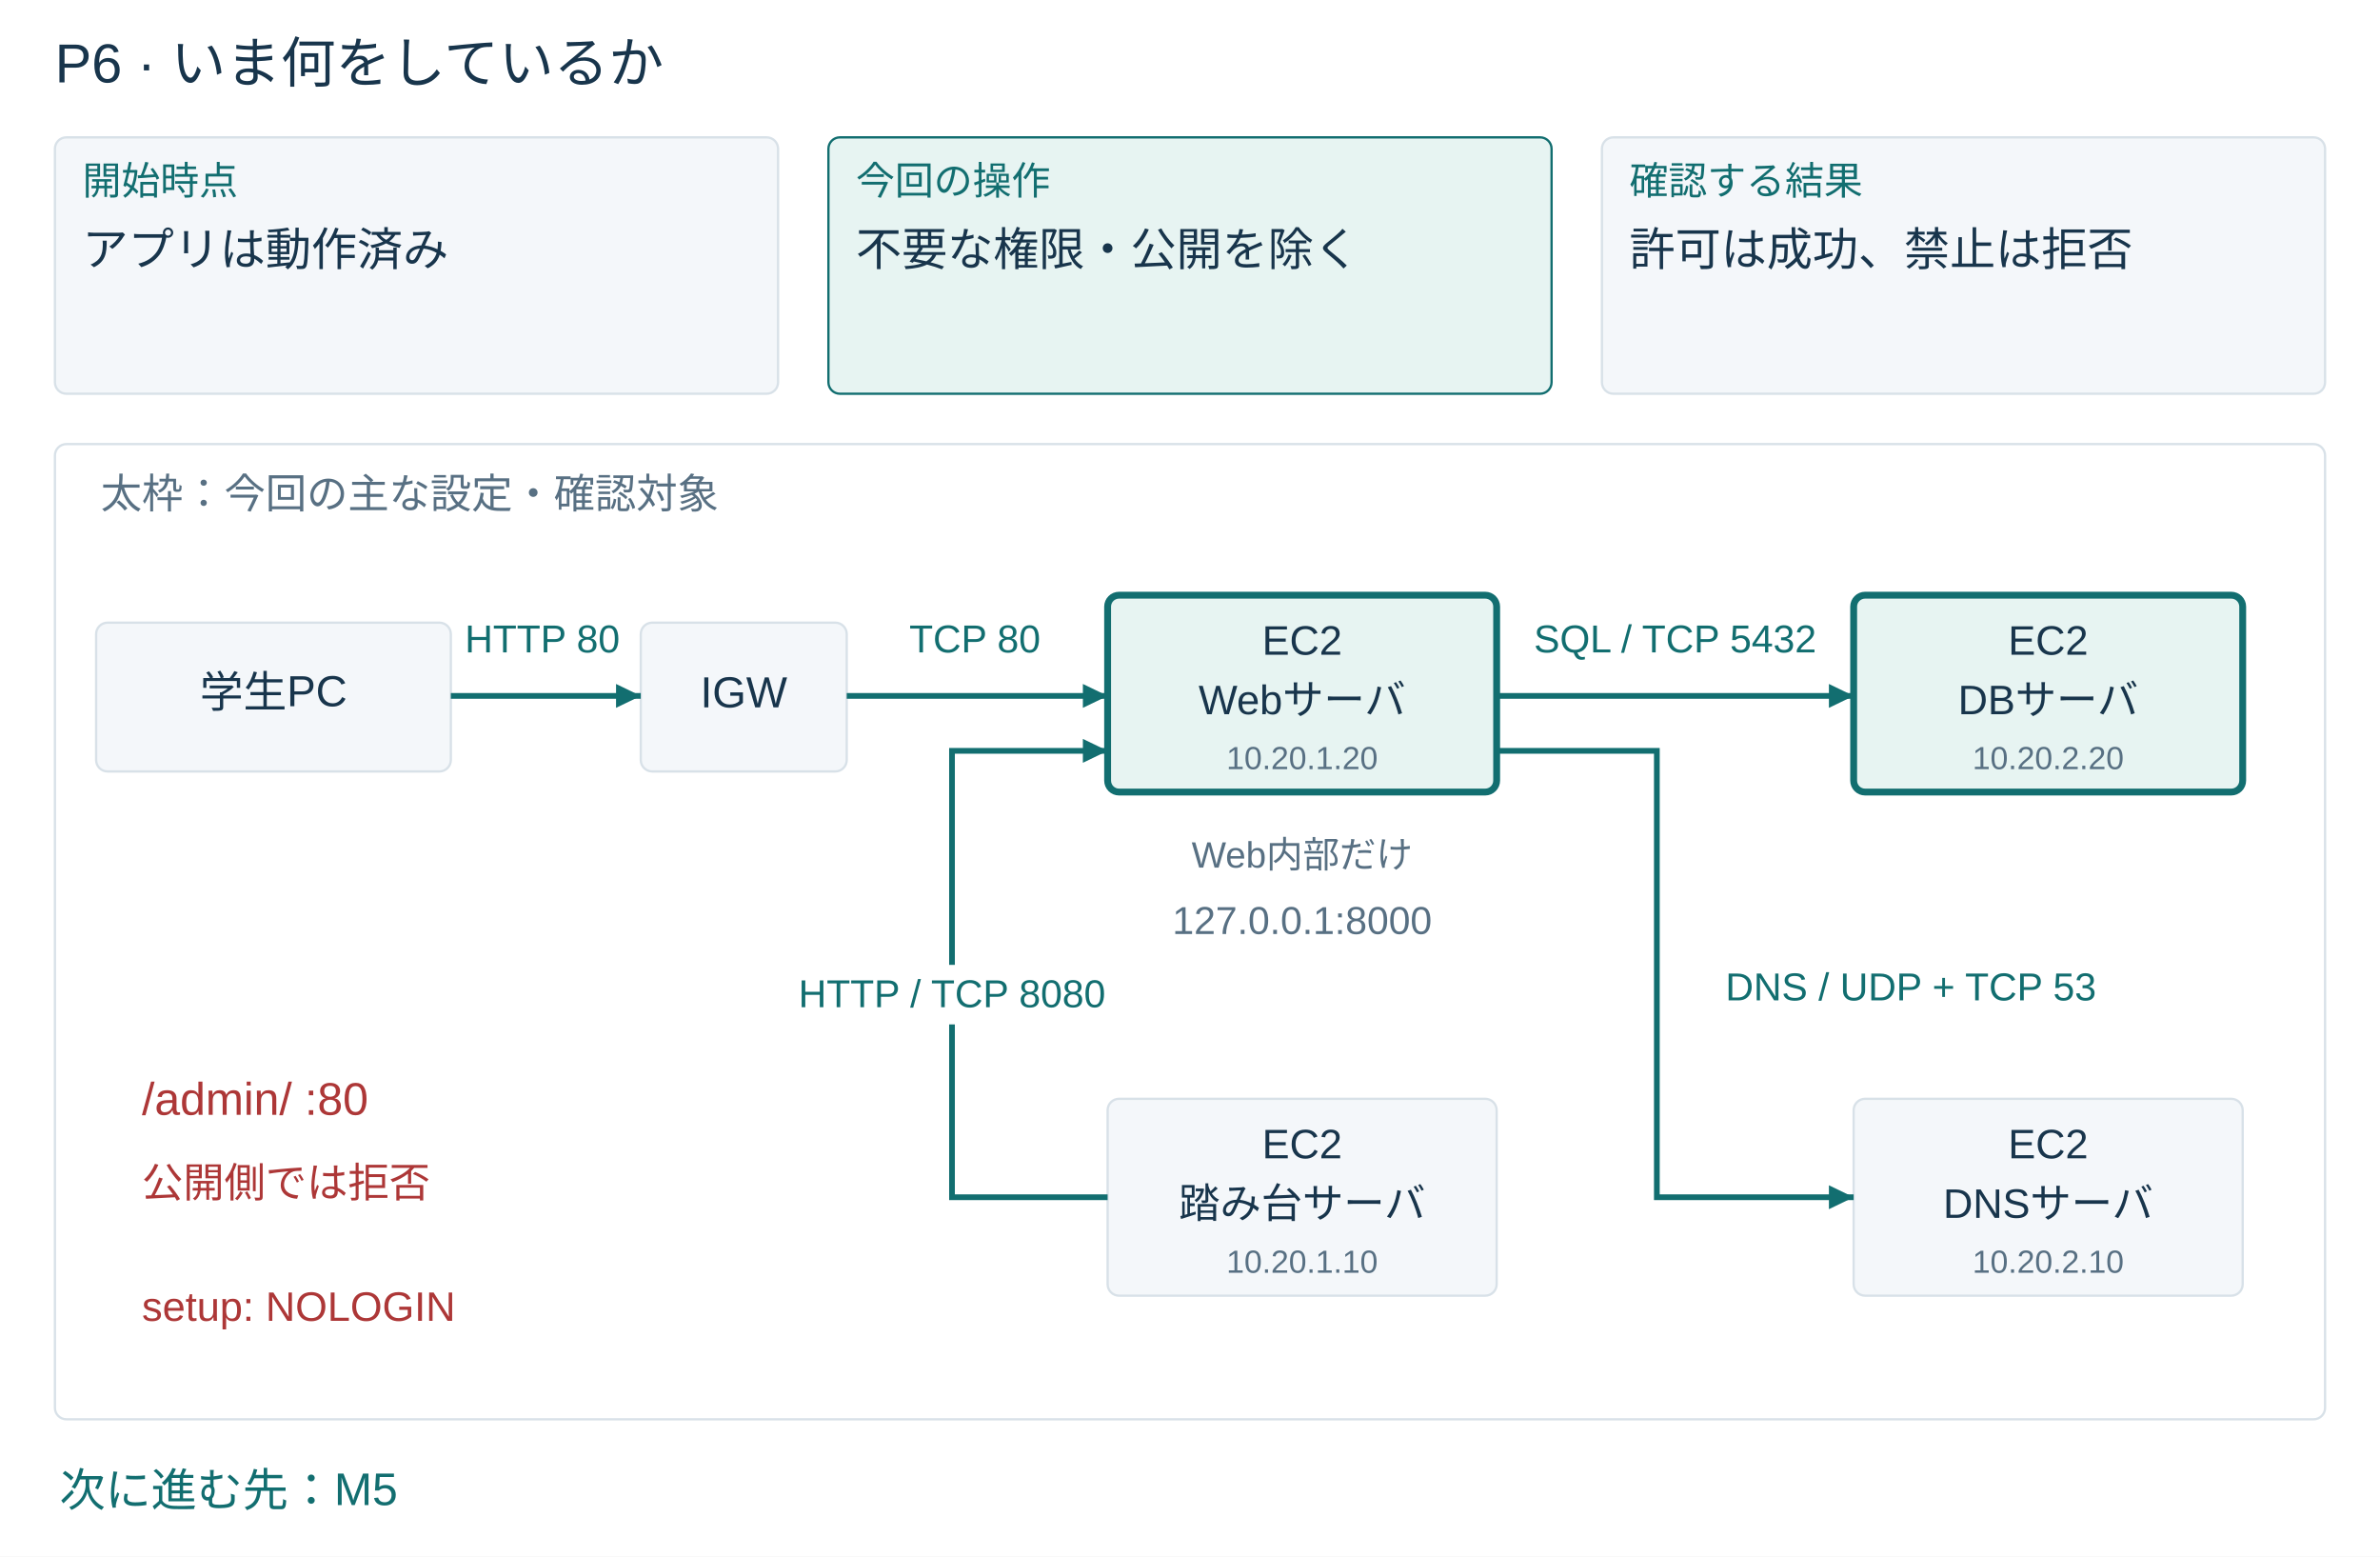
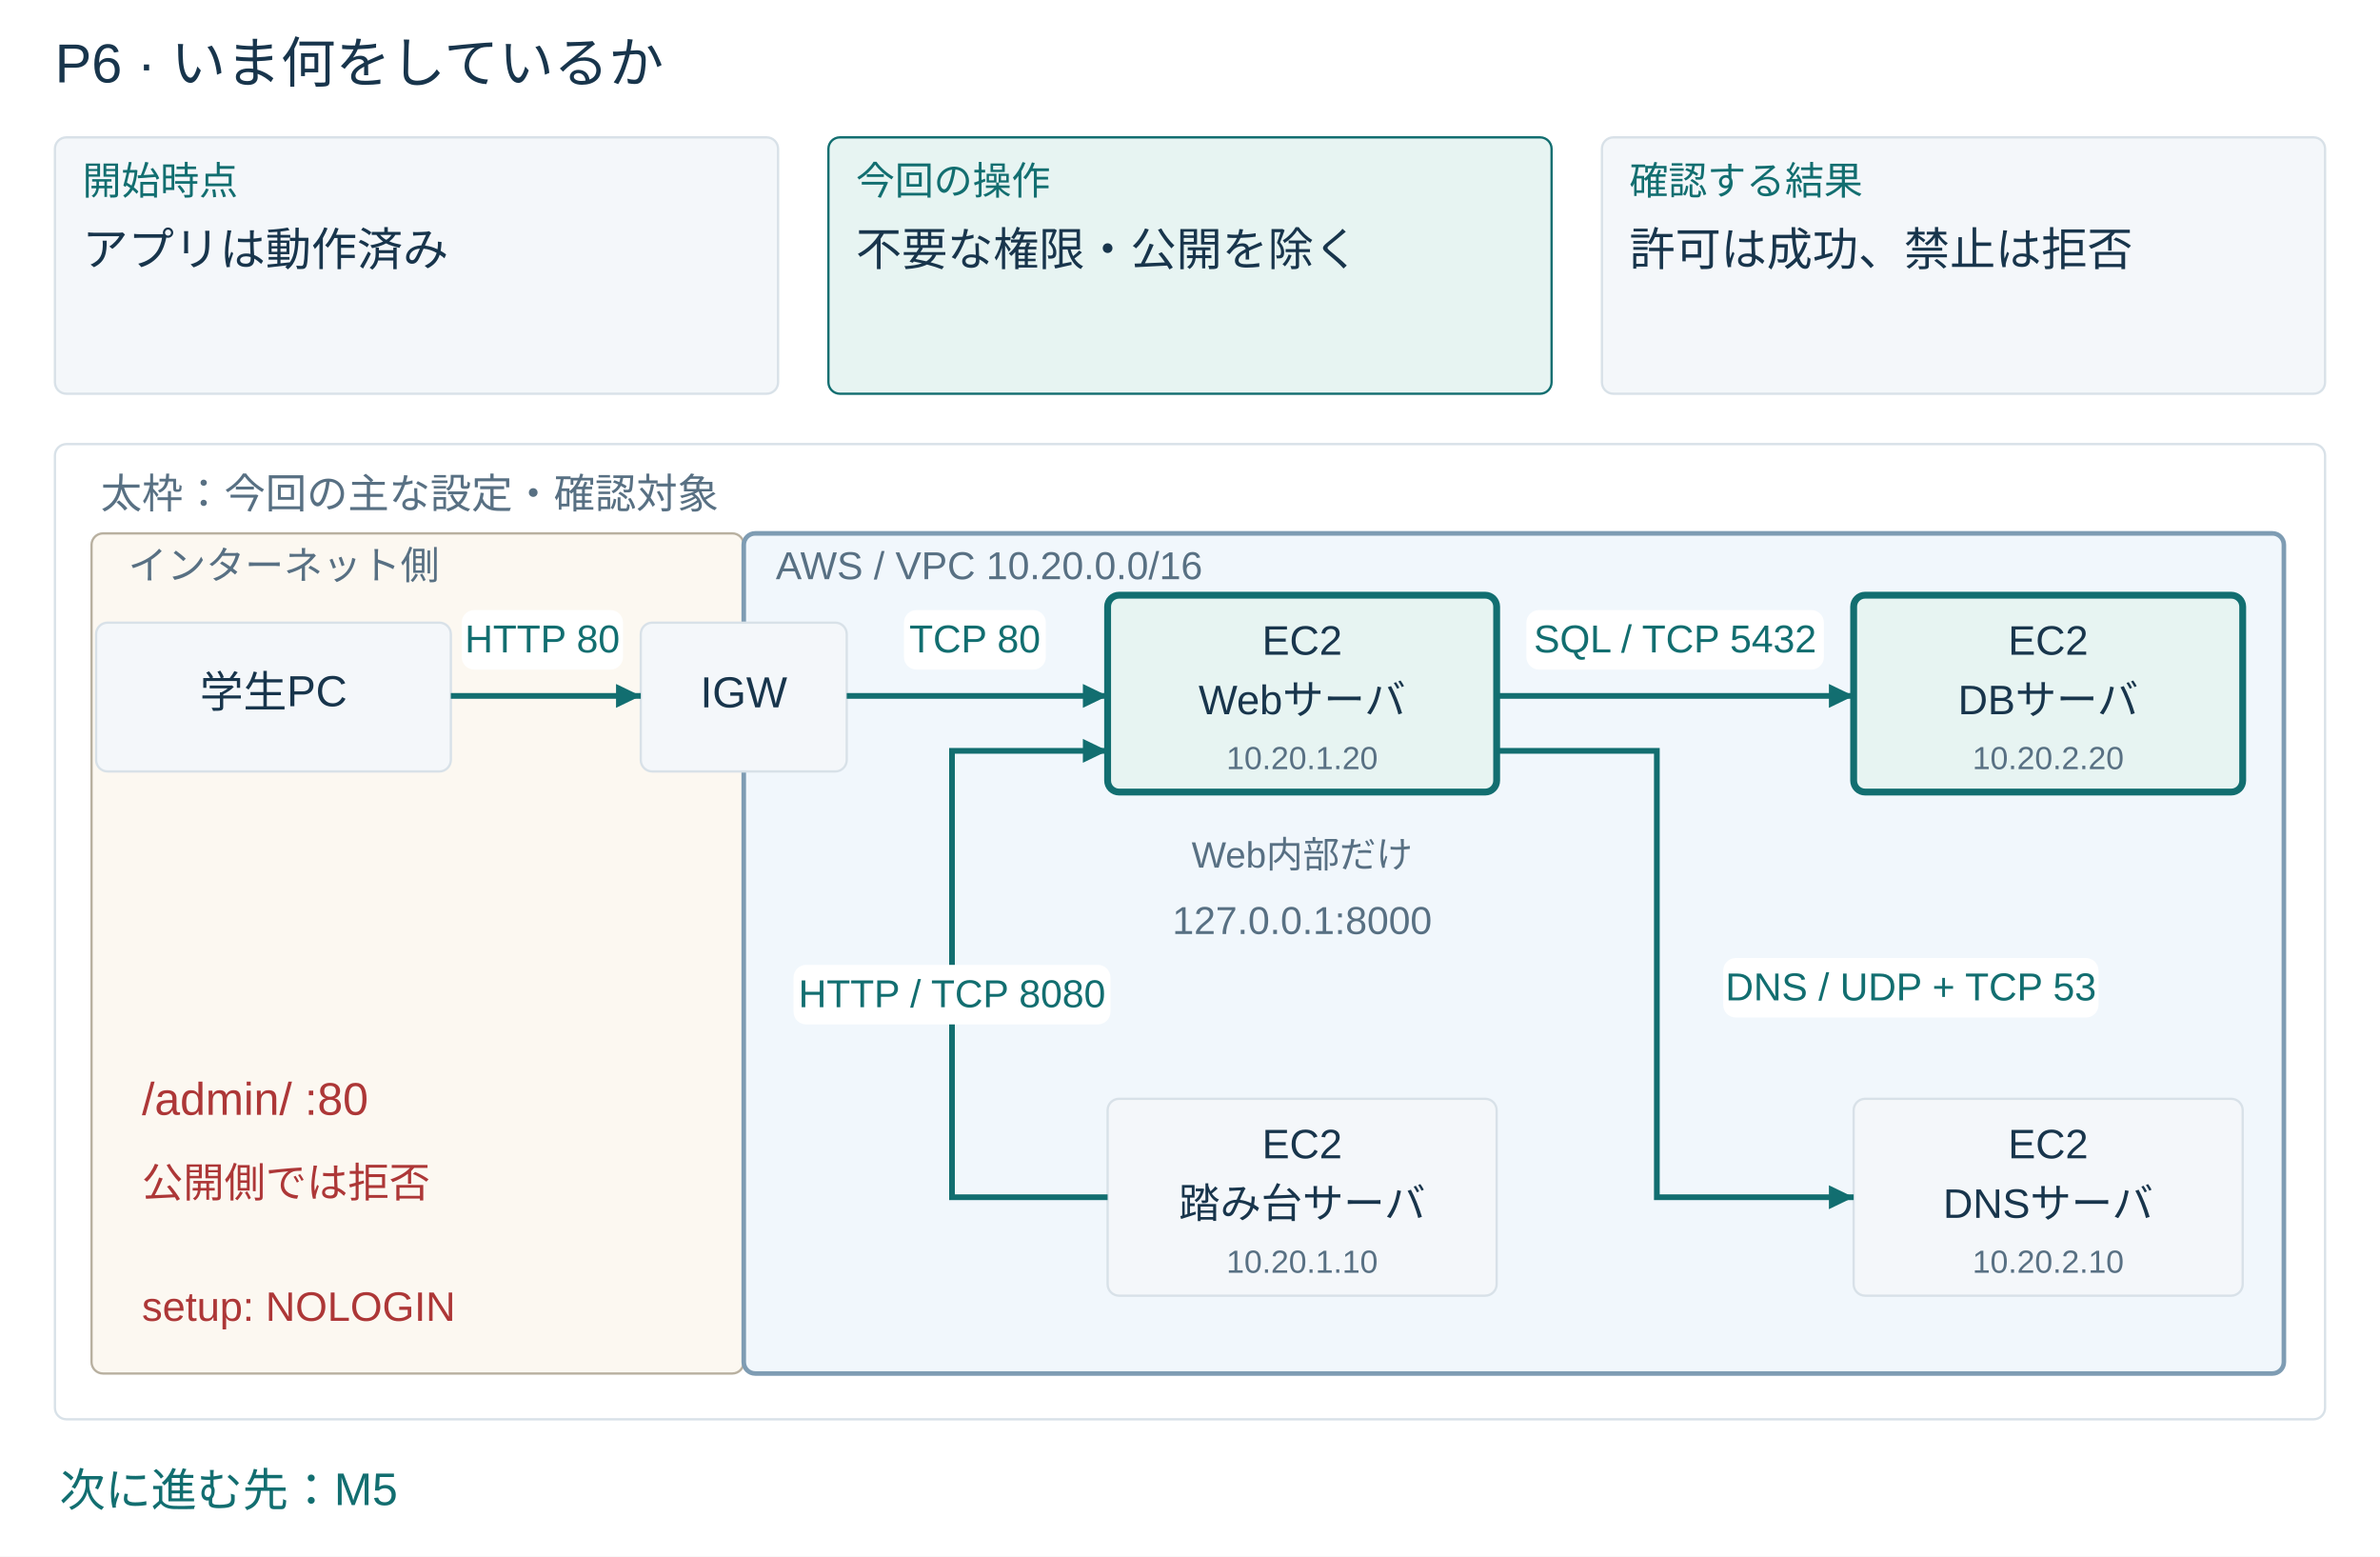
<svg xmlns="http://www.w3.org/2000/svg" width="1040" height="680" viewBox="0 0 1040 680" role="img">
  <rect width="1040" height="680" fill="white" />
  <text x="24" y="36" font-size="24" font-family="Arial,MS Gothic,sans-serif" fill="#18354c">P6 · いま何をしているか</text>
  <rect x="24" y="60" width="316" height="112" rx="5" fill="#f4f7fa" stroke="#d8e1e8" stroke-width="1" />
  <text x="36" y="85" font-size="17" font-family="Arial,MS Gothic,sans-serif" fill="#126e70">開始時点</text>
  <text x="36" y="116" font-size="20" font-family="Arial,MS Gothic,sans-serif" fill="#18354c">アプリは動作済み</text>
  <rect x="362" y="60" width="316" height="112" rx="5" fill="#e7f4f2" stroke="#126e70" stroke-width="1" />
  <text x="374" y="85" font-size="17" font-family="Arial,MS Gothic,sans-serif" fill="#126e70">今回の操作</text>
  <text x="374" y="116" font-size="20" font-family="Arial,MS Gothic,sans-serif" fill="#18354c">不要な権限・公開を除く</text>
  <rect x="700" y="60" width="316" height="112" rx="5" fill="#f4f7fa" stroke="#d8e1e8" stroke-width="1" />
  <text x="712" y="85" font-size="17" font-family="Arial,MS Gothic,sans-serif" fill="#126e70">確認する結果</text>
  <text x="712" y="116" font-size="20" font-family="Arial,MS Gothic,sans-serif" fill="#18354c">許可は成功、禁止は拒否</text>
  <rect x="24" y="194" width="992" height="426" rx="5" fill="white" stroke="#d8e1e8" stroke-width="1" />
  <text x="44" y="222" font-size="18" font-family="Arial,MS Gothic,sans-serif" fill="#587083">太枠：今回の主な設定・確認対象</text>
+   <rect x="40" y="233" width="285" height="367" rx="5" fill="#fcf8f1" stroke="#b8b0a0" stroke-width="1" />
+   <rect x="325" y="233" width="673" height="367" rx="5" fill="#f1f7fc" stroke="#7e9cb3" stroke-width="2" />
+   <text x="56" y="253" font-size="17" font-family="Arial,MS Gothic,sans-serif" fill="#587083">インターネット側</text>
+   <text x="339" y="253" font-size="17" font-family="Arial,MS Gothic,sans-serif" fill="#587083">AWS / VPC 10.20.0.0/16</text>
  <rect x="42" y="272" width="155" height="65" rx="5" fill="#f4f7fa" stroke="#d8e1e8" stroke-width="1" />
  <text x="119.5" y="309" font-size="19" font-family="Arial,MS Gothic,sans-serif" fill="#18354c" text-anchor="middle">学生PC</text>
  <rect x="280" y="272" width="90" height="65" rx="5" fill="#f4f7fa" stroke="#d8e1e8" stroke-width="1" />
  <text x="325.0" y="309" font-size="19" font-family="Arial,MS Gothic,sans-serif" fill="#18354c" text-anchor="middle">IGW</text>
  <rect x="484" y="260" width="170" height="86" rx="5" fill="#e7f4f2" stroke="#126e70" stroke-width="3" />
  <text x="569.0" y="286" font-size="18" font-family="Arial,MS Gothic,sans-serif" fill="#18354c" text-anchor="middle">EC2</text>
  <text x="569.0" y="312" font-size="18" font-family="Arial,MS Gothic,sans-serif" fill="#18354c" text-anchor="middle">Webサーバ</text>
  <text x="569.0" y="336" font-size="14" font-family="Arial,MS Gothic,sans-serif" fill="#587083" text-anchor="middle">10.20.1.20</text>
  <rect x="810" y="260" width="170" height="86" rx="5" fill="#e7f4f2" stroke="#126e70" stroke-width="3" />
  <text x="895.0" y="286" font-size="18" font-family="Arial,MS Gothic,sans-serif" fill="#18354c" text-anchor="middle">EC2</text>
  <text x="895.0" y="312" font-size="18" font-family="Arial,MS Gothic,sans-serif" fill="#18354c" text-anchor="middle">DBサーバ</text>
  <text x="895.0" y="336" font-size="14" font-family="Arial,MS Gothic,sans-serif" fill="#587083" text-anchor="middle">10.20.2.20</text>
  <rect x="484" y="480" width="170" height="86" rx="5" fill="#f4f7fa" stroke="#d8e1e8" stroke-width="1" />
  <text x="569.0" y="506" font-size="18" font-family="Arial,MS Gothic,sans-serif" fill="#18354c" text-anchor="middle">EC2</text>
  <text x="569.0" y="532" font-size="18" font-family="Arial,MS Gothic,sans-serif" fill="#18354c" text-anchor="middle">踏み台サーバ</text>
  <text x="569.0" y="556" font-size="14" font-family="Arial,MS Gothic,sans-serif" fill="#587083" text-anchor="middle">10.20.1.10</text>
  <rect x="810" y="480" width="170" height="86" rx="5" fill="#f4f7fa" stroke="#d8e1e8" stroke-width="1" />
  <text x="895.0" y="506" font-size="18" font-family="Arial,MS Gothic,sans-serif" fill="#18354c" text-anchor="middle">EC2</text>
  <text x="895.0" y="532" font-size="18" font-family="Arial,MS Gothic,sans-serif" fill="#18354c" text-anchor="middle">DNSサーバ</text>
  <text x="895.0" y="556" font-size="14" font-family="Arial,MS Gothic,sans-serif" fill="#587083" text-anchor="middle">10.20.2.10</text>
  <polyline points="197,304 280,304" fill="none" stroke="#126e70" stroke-width="2.5" />
  <polygon points="280.00,304.00 269.19,309.22 269.19,298.78" fill="#126e70" />
  <rect x="202.25" y="267" width="69.5" height="25" rx="5" fill="white" stroke="white" stroke-width="1" />
  <text x="237" y="285" font-size="17" font-family="Arial,MS Gothic,sans-serif" fill="#126e70" text-anchor="middle">HTTP 80</text>
  <polyline points="370,304 484,304" fill="none" stroke="#126e70" stroke-width="2.5" />
  <polygon points="484.00,304.00 473.19,309.22 473.19,298.78" fill="#126e70" />
  <rect x="395.5" y="267" width="61.0" height="25" rx="5" fill="white" stroke="white" stroke-width="1" />
  <text x="426" y="285" font-size="17" font-family="Arial,MS Gothic,sans-serif" fill="#126e70" text-anchor="middle">TCP 80</text>
  <polyline points="654,304 810,304" fill="none" stroke="#126e70" stroke-width="2.5" />
  <polygon points="810.00,304.00 799.19,309.22 799.19,298.78" fill="#126e70" />
  <rect x="667.5" y="267" width="129.0" height="25" rx="5" fill="white" stroke="white" stroke-width="1" />
  <text x="732" y="285" font-size="17" font-family="Arial,MS Gothic,sans-serif" fill="#126e70" text-anchor="middle">SQL / TCP 5432</text>
  <polyline points="484,523 416,523 416,328 484,328" fill="none" stroke="#126e70" stroke-width="2.5" />
  <polygon points="484.00,328.00 473.19,333.22 473.19,322.78" fill="#126e70" />
  <rect x="347.25" y="422" width="137.5" height="25" rx="5" fill="white" stroke="white" stroke-width="1" />
  <text x="416" y="440" font-size="17" font-family="Arial,MS Gothic,sans-serif" fill="#126e70" text-anchor="middle">HTTP / TCP 8080</text>
  <polyline points="654,328 724,328 724,523 810,523" fill="none" stroke="#126e70" stroke-width="2.5" />
  <polygon points="810.00,523.00 799.19,528.22 799.19,517.78" fill="#126e70" />
  <rect x="753.5" y="419" width="163.0" height="25" rx="5" fill="white" stroke="white" stroke-width="1" />
  <text x="835" y="437" font-size="17" font-family="Arial,MS Gothic,sans-serif" fill="#126e70" text-anchor="middle">DNS / UDP + TCP 53</text>
  <text x="569" y="379" font-size="16" font-family="Arial,MS Gothic,sans-serif" fill="#587083" text-anchor="middle">Web内部だけ</text>
  <text x="569" y="408" font-size="17" font-family="Arial,MS Gothic,sans-serif" fill="#587083" text-anchor="middle">127.0.0.1:8000</text>
  <text x="62" y="487" font-size="20" font-family="Arial,MS Gothic,sans-serif" fill="#ad3737">/admin/ :80</text>
  <text x="62" y="523" font-size="18" font-family="Arial,MS Gothic,sans-serif" fill="#ad3737">公開側では拒否</text>
  <text x="62" y="577" font-size="18" font-family="Arial,MS Gothic,sans-serif" fill="#ad3737">setup: NOLOGIN</text>
  <text x="26" y="658" font-size="20" font-family="Arial,MS Gothic,sans-serif" fill="#126e70">次に進む先：M5</text>
</svg>
